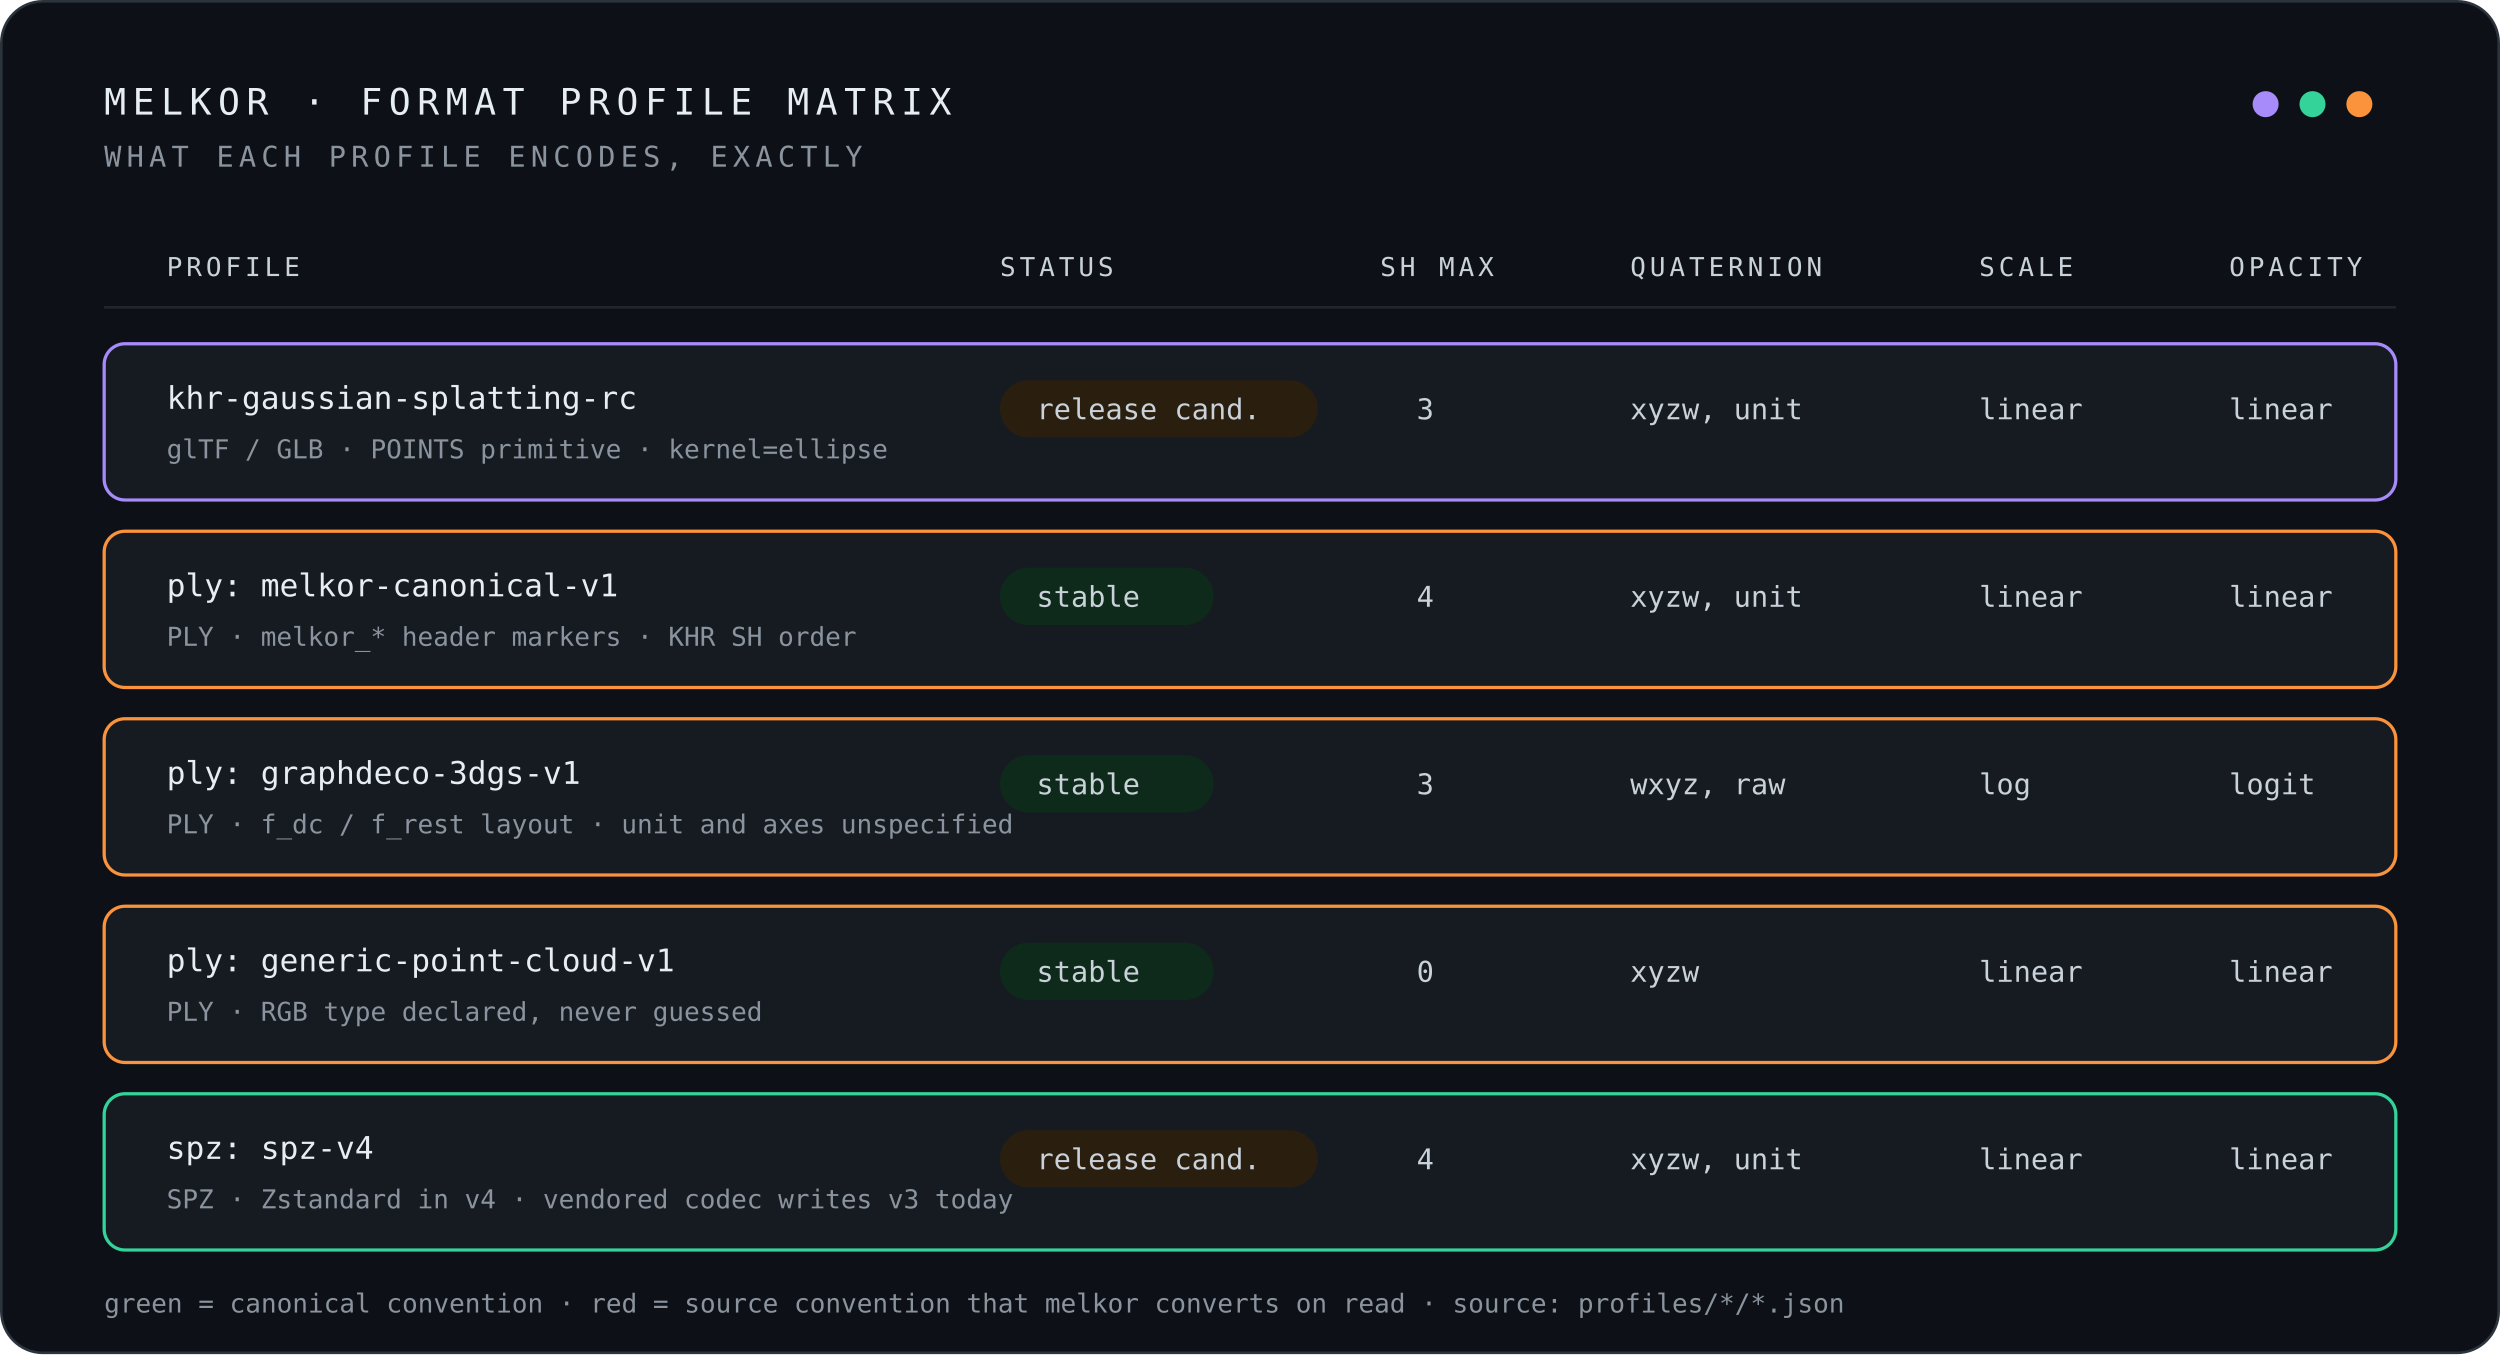
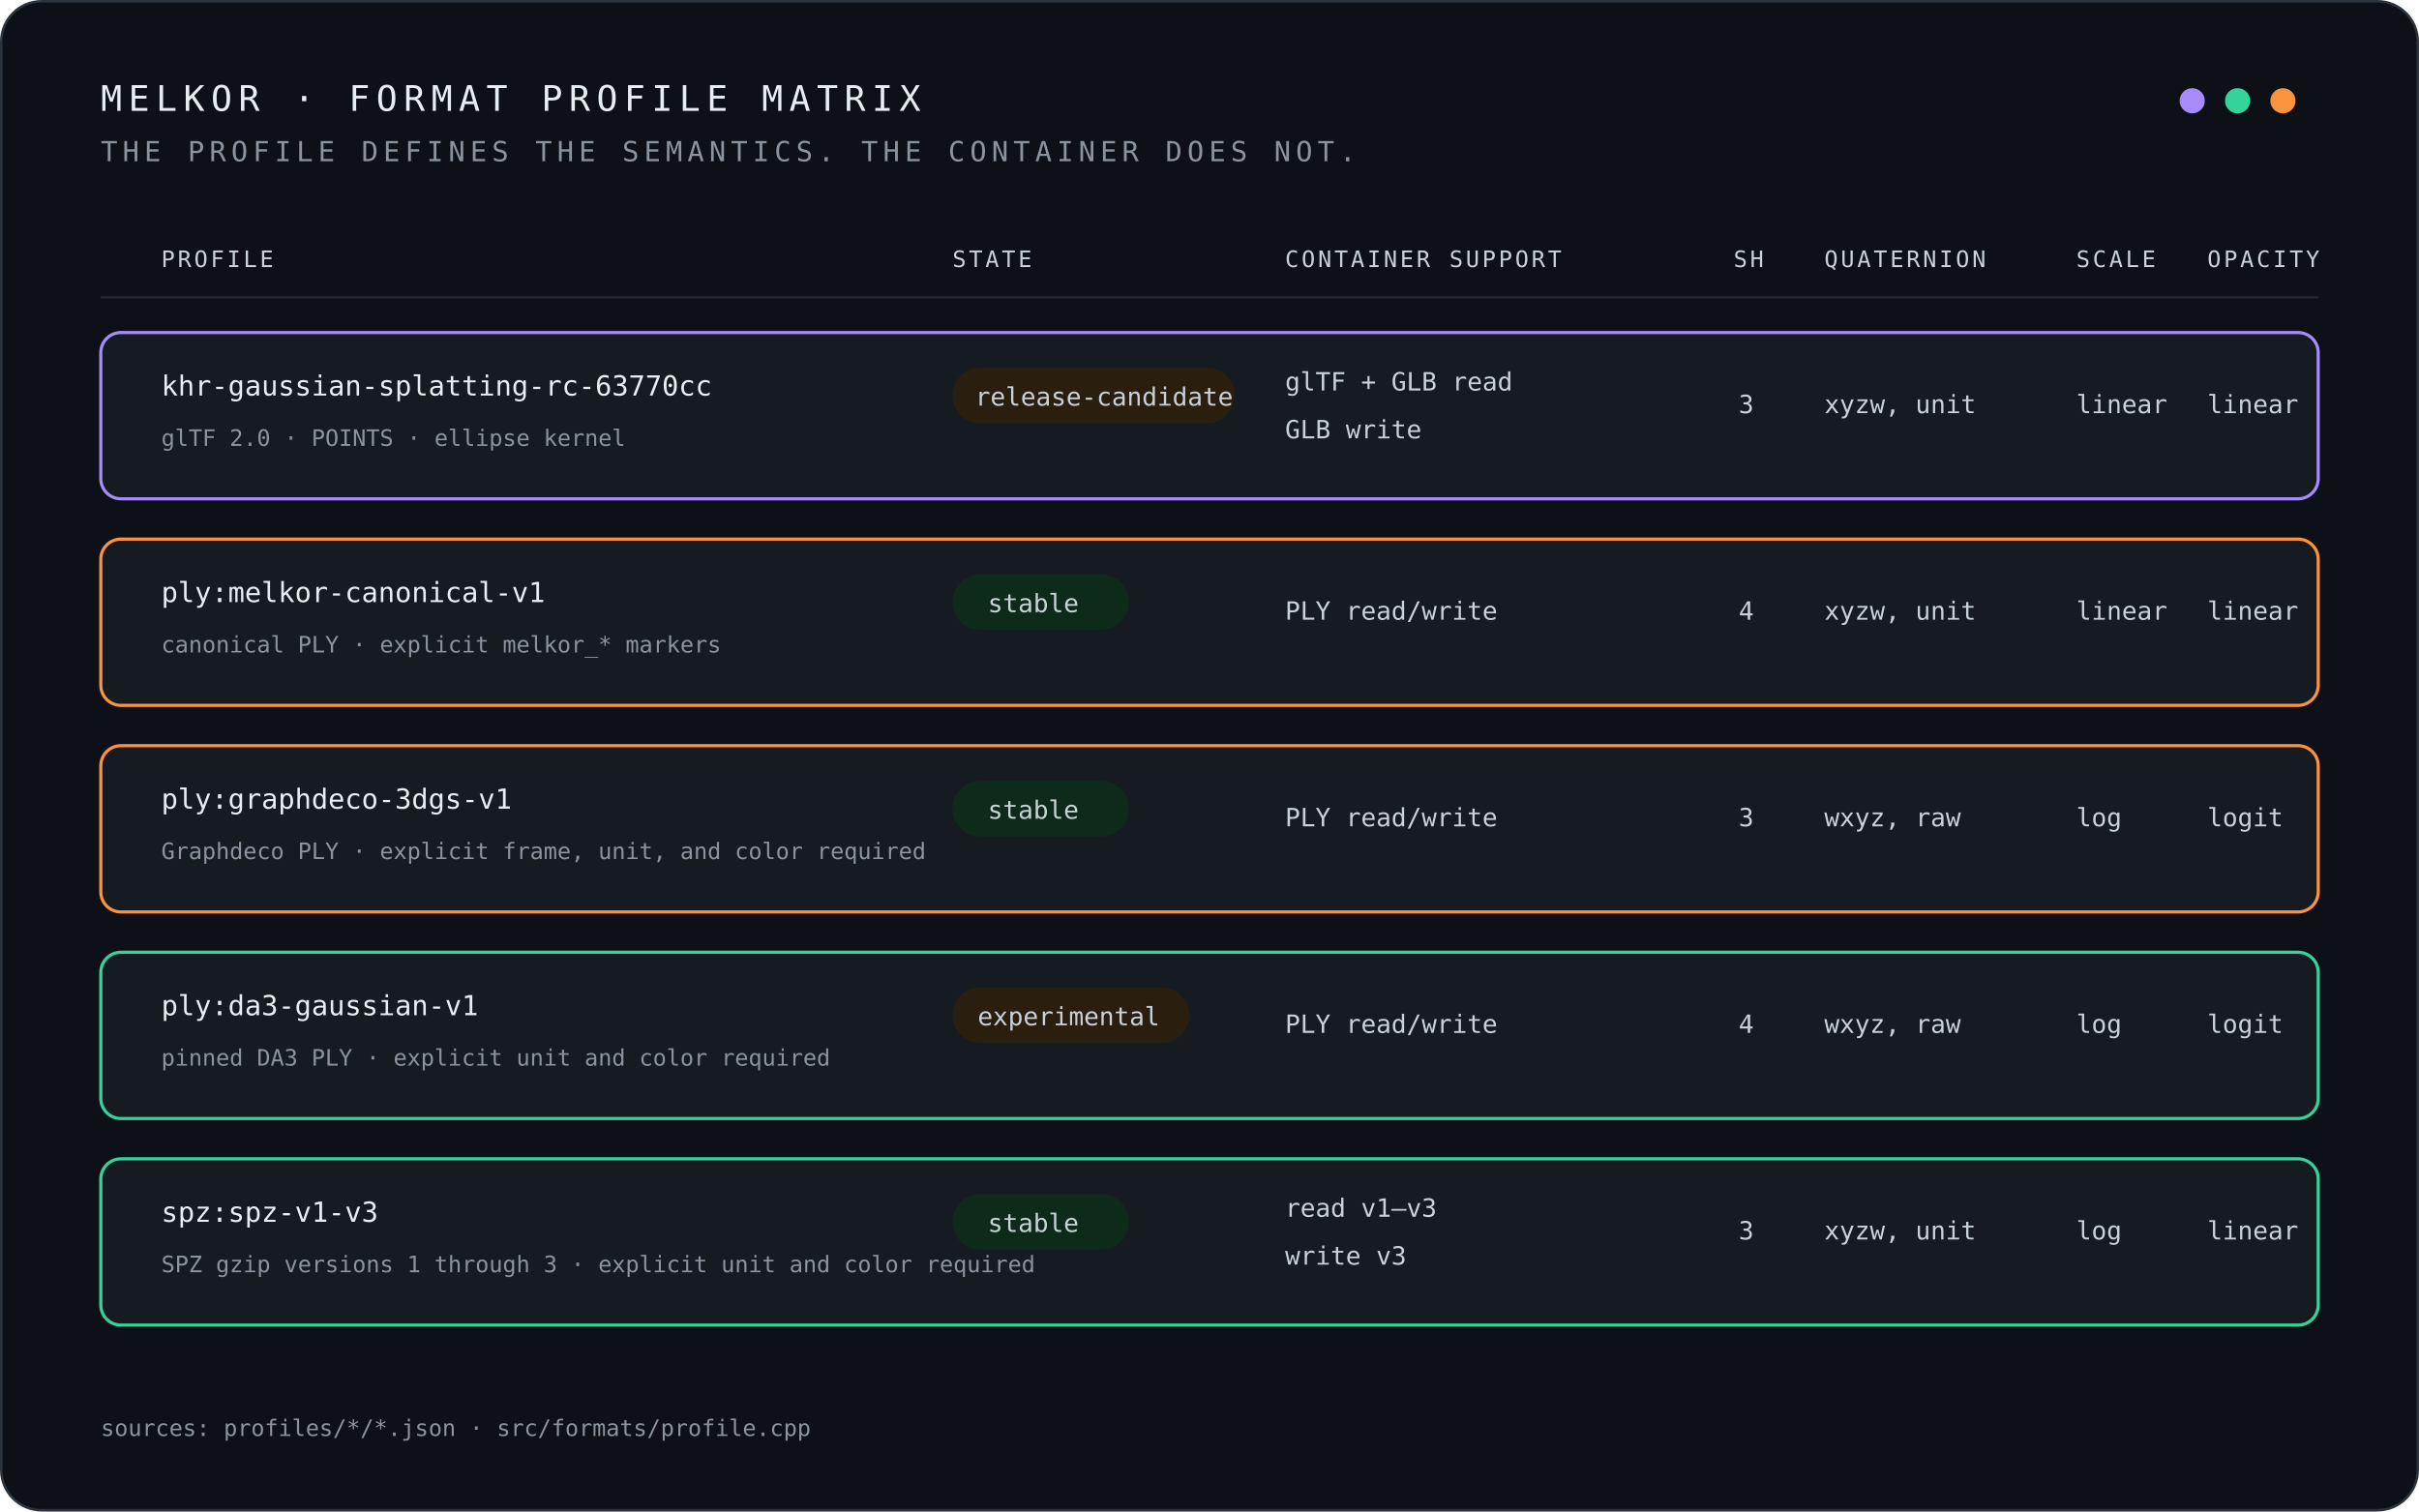
- <svg xmlns="http://www.w3.org/2000/svg" viewBox="0 0 960 520" role="img" aria-labelledby="t d">
+ <svg xmlns="http://www.w3.org/2000/svg" viewBox="0 0 960 600" role="img" aria-labelledby="format-title format-description">
  <style>
    text { font-family: ui-monospace, SFMono-Regular, Menlo, monospace; fill: #c9d1d9; }
    .h1 { font-size: 14px; fill: #e6edf3; letter-spacing: 2.5px; }
    .h2 { font-size: 11px; fill: #8b949e; letter-spacing: 2px; }
-     .col { font-size: 10px; fill: #8b949e; letter-spacing: 1.5px; }
-     .cell { font-size: 11px; }
-     .name { font-size: 12px; fill: #e6edf3; }
-     .sub { font-size: 10px; fill: #8b949e; }
+     .col { font-size: 9px; fill: #8b949e; letter-spacing: 1.1px; }
+     .cell { font-size: 10px; }
+     .name { font-size: 11px; fill: #e6edf3; }
+     .sub { font-size: 9px; fill: #8b949e; }
  </style>
-   <rect x="0.5" y="0.5" width="959" height="519" rx="16" fill="#0d1117" stroke="#2b333d" />
+   <rect x="0.5" y="0.5" width="959" height="599" rx="16" fill="#0d1117" stroke="#2b333d" />
  <text class="h1" x="40" y="44">MELKOR · FORMAT PROFILE MATRIX</text>
-   <text class="h2" x="40" y="64">WHAT EACH PROFILE ENCODES, EXACTLY</text>
+   <text class="h2" x="40" y="64">THE PROFILE DEFINES THE SEMANTICS. THE CONTAINER DOES NOT.</text>
  <circle cx="906" cy="40" r="5" fill="#fb923c" />
  <circle cx="888" cy="40" r="5" fill="#34d399" />
  <circle cx="870" cy="40" r="5" fill="#a78bfa" />
  <g class="col">
    <text x="64" y="106">PROFILE</text>
-     <text x="384" y="106">STATUS</text>
-     <text x="530" y="106">SH MAX</text>
-     <text x="626" y="106">QUATERNION</text>
-     <text x="760" y="106">SCALE</text>
-     <text x="856" y="106">OPACITY</text>
+     <text x="378" y="106">STATE</text>
+     <text x="510" y="106">CONTAINER SUPPORT</text>
+     <text x="688" y="106">SH</text>
+     <text x="724" y="106">QUATERNION</text>
+     <text x="824" y="106">SCALE</text>
+     <text x="876" y="106">OPACITY</text>
  </g>
  <line x1="40" y1="118" x2="920" y2="118" stroke="#21262d" />
  <g>
-     <rect x="40" y="132" width="880" height="60" rx="8" fill="#161b22" stroke="#a78bfa" stroke-width="1.25" />
-     <text class="name" x="64" y="157">khr-gaussian-splatting-rc</text>
-     <text class="sub" x="64" y="176">glTF / GLB · POINTS primitive · kernel=ellipse</text>
-     <rect x="384" y="146" width="122" height="22" rx="11" fill="#2a1e0e" />
-     <text class="cell" x="398" y="161" fill="#fbbf24">release cand.</text>
-     <text class="cell" x="544" y="161" fill="#e6edf3">3</text>
-     <text class="cell" x="626" y="161" fill="#34d399">xyzw, unit</text>
-     <text class="cell" x="760" y="161" fill="#34d399">linear</text>
-     <text class="cell" x="856" y="161" fill="#34d399">linear</text>
+     <rect x="40" y="132" width="880" height="66" rx="8" fill="#161b22" stroke="#a78bfa" stroke-width="1.25" />
+     <text class="name" x="64" y="157">khr-gaussian-splatting-rc-63770cc</text>
+     <text class="sub" x="64" y="177">glTF 2.0 · POINTS · ellipse kernel</text>
+     <rect x="378" y="146" width="112" height="22" rx="11" fill="#2a1e0e" />
+     <text class="cell" x="387" y="161" fill="#fbbf24">release-candidate</text>
+     <text class="cell" x="510" y="155" fill="#34d399">glTF + GLB read</text>
+     <text class="cell" x="510" y="174" fill="#34d399">GLB write</text>
+     <text class="cell" x="690" y="164" fill="#e6edf3">3</text>
+     <text class="cell" x="724" y="164" fill="#34d399">xyzw, unit</text>
+     <text class="cell" x="824" y="164" fill="#34d399">linear</text>
+     <text class="cell" x="876" y="164" fill="#34d399">linear</text>
  </g>
  <g>
-     <rect x="40" y="204" width="880" height="60" rx="8" fill="#161b22" stroke="#fb923c" stroke-width="1.25" />
-     <text class="name" x="64" y="229">ply: melkor-canonical-v1</text>
-     <text class="sub" x="64" y="248">PLY · melkor_* header markers · KHR SH order</text>
-     <rect x="384" y="218" width="82" height="22" rx="11" fill="#0e2a1a" />
-     <text class="cell" x="398" y="233" fill="#34d399">stable</text>
-     <text class="cell" x="544" y="233" fill="#e6edf3">4</text>
-     <text class="cell" x="626" y="233" fill="#34d399">xyzw, unit</text>
-     <text class="cell" x="760" y="233" fill="#34d399">linear</text>
-     <text class="cell" x="856" y="233" fill="#34d399">linear</text>
+     <rect x="40" y="214" width="880" height="66" rx="8" fill="#161b22" stroke="#fb923c" stroke-width="1.25" />
+     <text class="name" x="64" y="239">ply:melkor-canonical-v1</text>
+     <text class="sub" x="64" y="259">canonical PLY · explicit melkor_* markers</text>
+     <rect x="378" y="228" width="70" height="22" rx="11" fill="#0e2a1a" />
+     <text class="cell" x="392" y="243" fill="#34d399">stable</text>
+     <text class="cell" x="510" y="246" fill="#34d399">PLY read/write</text>
+     <text class="cell" x="690" y="246" fill="#e6edf3">4</text>
+     <text class="cell" x="724" y="246" fill="#34d399">xyzw, unit</text>
+     <text class="cell" x="824" y="246" fill="#34d399">linear</text>
+     <text class="cell" x="876" y="246" fill="#34d399">linear</text>
  </g>
  <g>
-     <rect x="40" y="276" width="880" height="60" rx="8" fill="#161b22" stroke="#fb923c" stroke-width="1.25" />
-     <text class="name" x="64" y="301">ply: graphdeco-3dgs-v1</text>
-     <text class="sub" x="64" y="320">PLY · f_dc / f_rest layout · unit and axes unspecified</text>
-     <rect x="384" y="290" width="82" height="22" rx="11" fill="#0e2a1a" />
-     <text class="cell" x="398" y="305" fill="#34d399">stable</text>
-     <text class="cell" x="544" y="305" fill="#e6edf3">3</text>
-     <text class="cell" x="626" y="305" fill="#fb7185">wxyz, raw</text>
-     <text class="cell" x="760" y="305" fill="#fb7185">log</text>
-     <text class="cell" x="856" y="305" fill="#fb7185">logit</text>
+     <rect x="40" y="296" width="880" height="66" rx="8" fill="#161b22" stroke="#fb923c" stroke-width="1.25" />
+     <text class="name" x="64" y="321">ply:graphdeco-3dgs-v1</text>
+     <text class="sub" x="64" y="341">Graphdeco PLY · explicit frame, unit, and color required</text>
+     <rect x="378" y="310" width="70" height="22" rx="11" fill="#0e2a1a" />
+     <text class="cell" x="392" y="325" fill="#34d399">stable</text>
+     <text class="cell" x="510" y="328" fill="#34d399">PLY read/write</text>
+     <text class="cell" x="690" y="328" fill="#e6edf3">3</text>
+     <text class="cell" x="724" y="328" fill="#fb923c">wxyz, raw</text>
+     <text class="cell" x="824" y="328" fill="#fb923c">log</text>
+     <text class="cell" x="876" y="328" fill="#fb923c">logit</text>
  </g>
  <g>
-     <rect x="40" y="348" width="880" height="60" rx="8" fill="#161b22" stroke="#fb923c" stroke-width="1.25" />
-     <text class="name" x="64" y="373">ply: generic-point-cloud-v1</text>
-     <text class="sub" x="64" y="392">PLY · RGB type declared, never guessed</text>
-     <rect x="384" y="362" width="82" height="22" rx="11" fill="#0e2a1a" />
-     <text class="cell" x="398" y="377" fill="#34d399">stable</text>
-     <text class="cell" x="544" y="377" fill="#e6edf3">0</text>
-     <text class="cell" x="626" y="377" fill="#34d399">xyzw</text>
-     <text class="cell" x="760" y="377" fill="#34d399">linear</text>
-     <text class="cell" x="856" y="377" fill="#34d399">linear</text>
+     <rect x="40" y="378" width="880" height="66" rx="8" fill="#161b22" stroke="#34d399" stroke-width="1.25" />
+     <text class="name" x="64" y="403">ply:da3-gaussian-v1</text>
+     <text class="sub" x="64" y="423">pinned DA3 PLY · explicit unit and color required</text>
+     <rect x="378" y="392" width="94" height="22" rx="11" fill="#2a1e0e" />
+     <text class="cell" x="388" y="407" fill="#fbbf24">experimental</text>
+     <text class="cell" x="510" y="410" fill="#34d399">PLY read/write</text>
+     <text class="cell" x="690" y="410" fill="#e6edf3">4</text>
+     <text class="cell" x="724" y="410" fill="#fb923c">wxyz, raw</text>
+     <text class="cell" x="824" y="410" fill="#fb923c">log</text>
+     <text class="cell" x="876" y="410" fill="#fb923c">logit</text>
  </g>
  <g>
-     <rect x="40" y="420" width="880" height="60" rx="8" fill="#161b22" stroke="#34d399" stroke-width="1.25" />
-     <text class="name" x="64" y="445">spz: spz-v4</text>
-     <text class="sub" x="64" y="464">SPZ · Zstandard in v4 · vendored codec writes v3 today</text>
-     <rect x="384" y="434" width="122" height="22" rx="11" fill="#2a1e0e" />
-     <text class="cell" x="398" y="449" fill="#fbbf24">release cand.</text>
-     <text class="cell" x="544" y="449" fill="#e6edf3">4</text>
-     <text class="cell" x="626" y="449" fill="#34d399">xyzw, unit</text>
-     <text class="cell" x="760" y="449" fill="#34d399">linear</text>
-     <text class="cell" x="856" y="449" fill="#34d399">linear</text>
+     <rect x="40" y="460" width="880" height="66" rx="8" fill="#161b22" stroke="#34d399" stroke-width="1.25" />
+     <text class="name" x="64" y="485">spz:spz-v1-v3</text>
+     <text class="sub" x="64" y="505">SPZ gzip versions 1 through 3 · explicit unit and color required</text>
+     <rect x="378" y="474" width="70" height="22" rx="11" fill="#0e2a1a" />
+     <text class="cell" x="392" y="489" fill="#34d399">stable</text>
+     <text class="cell" x="510" y="483" fill="#34d399">read v1–v3</text>
+     <text class="cell" x="510" y="502" fill="#34d399">write v3</text>
+     <text class="cell" x="690" y="492" fill="#e6edf3">3</text>
+     <text class="cell" x="724" y="492" fill="#34d399">xyzw, unit</text>
+     <text class="cell" x="824" y="492" fill="#fb923c">log</text>
+     <text class="cell" x="876" y="492" fill="#34d399">linear</text>
  </g>
-   <text class="sub" x="40" y="504">green = canonical convention · red = source convention that melkor converts on read · source: profiles/*/*.json</text>
+   <text class="sub" x="40" y="570">sources: profiles/*/*.json · src/formats/profile.cpp</text>
</svg>
